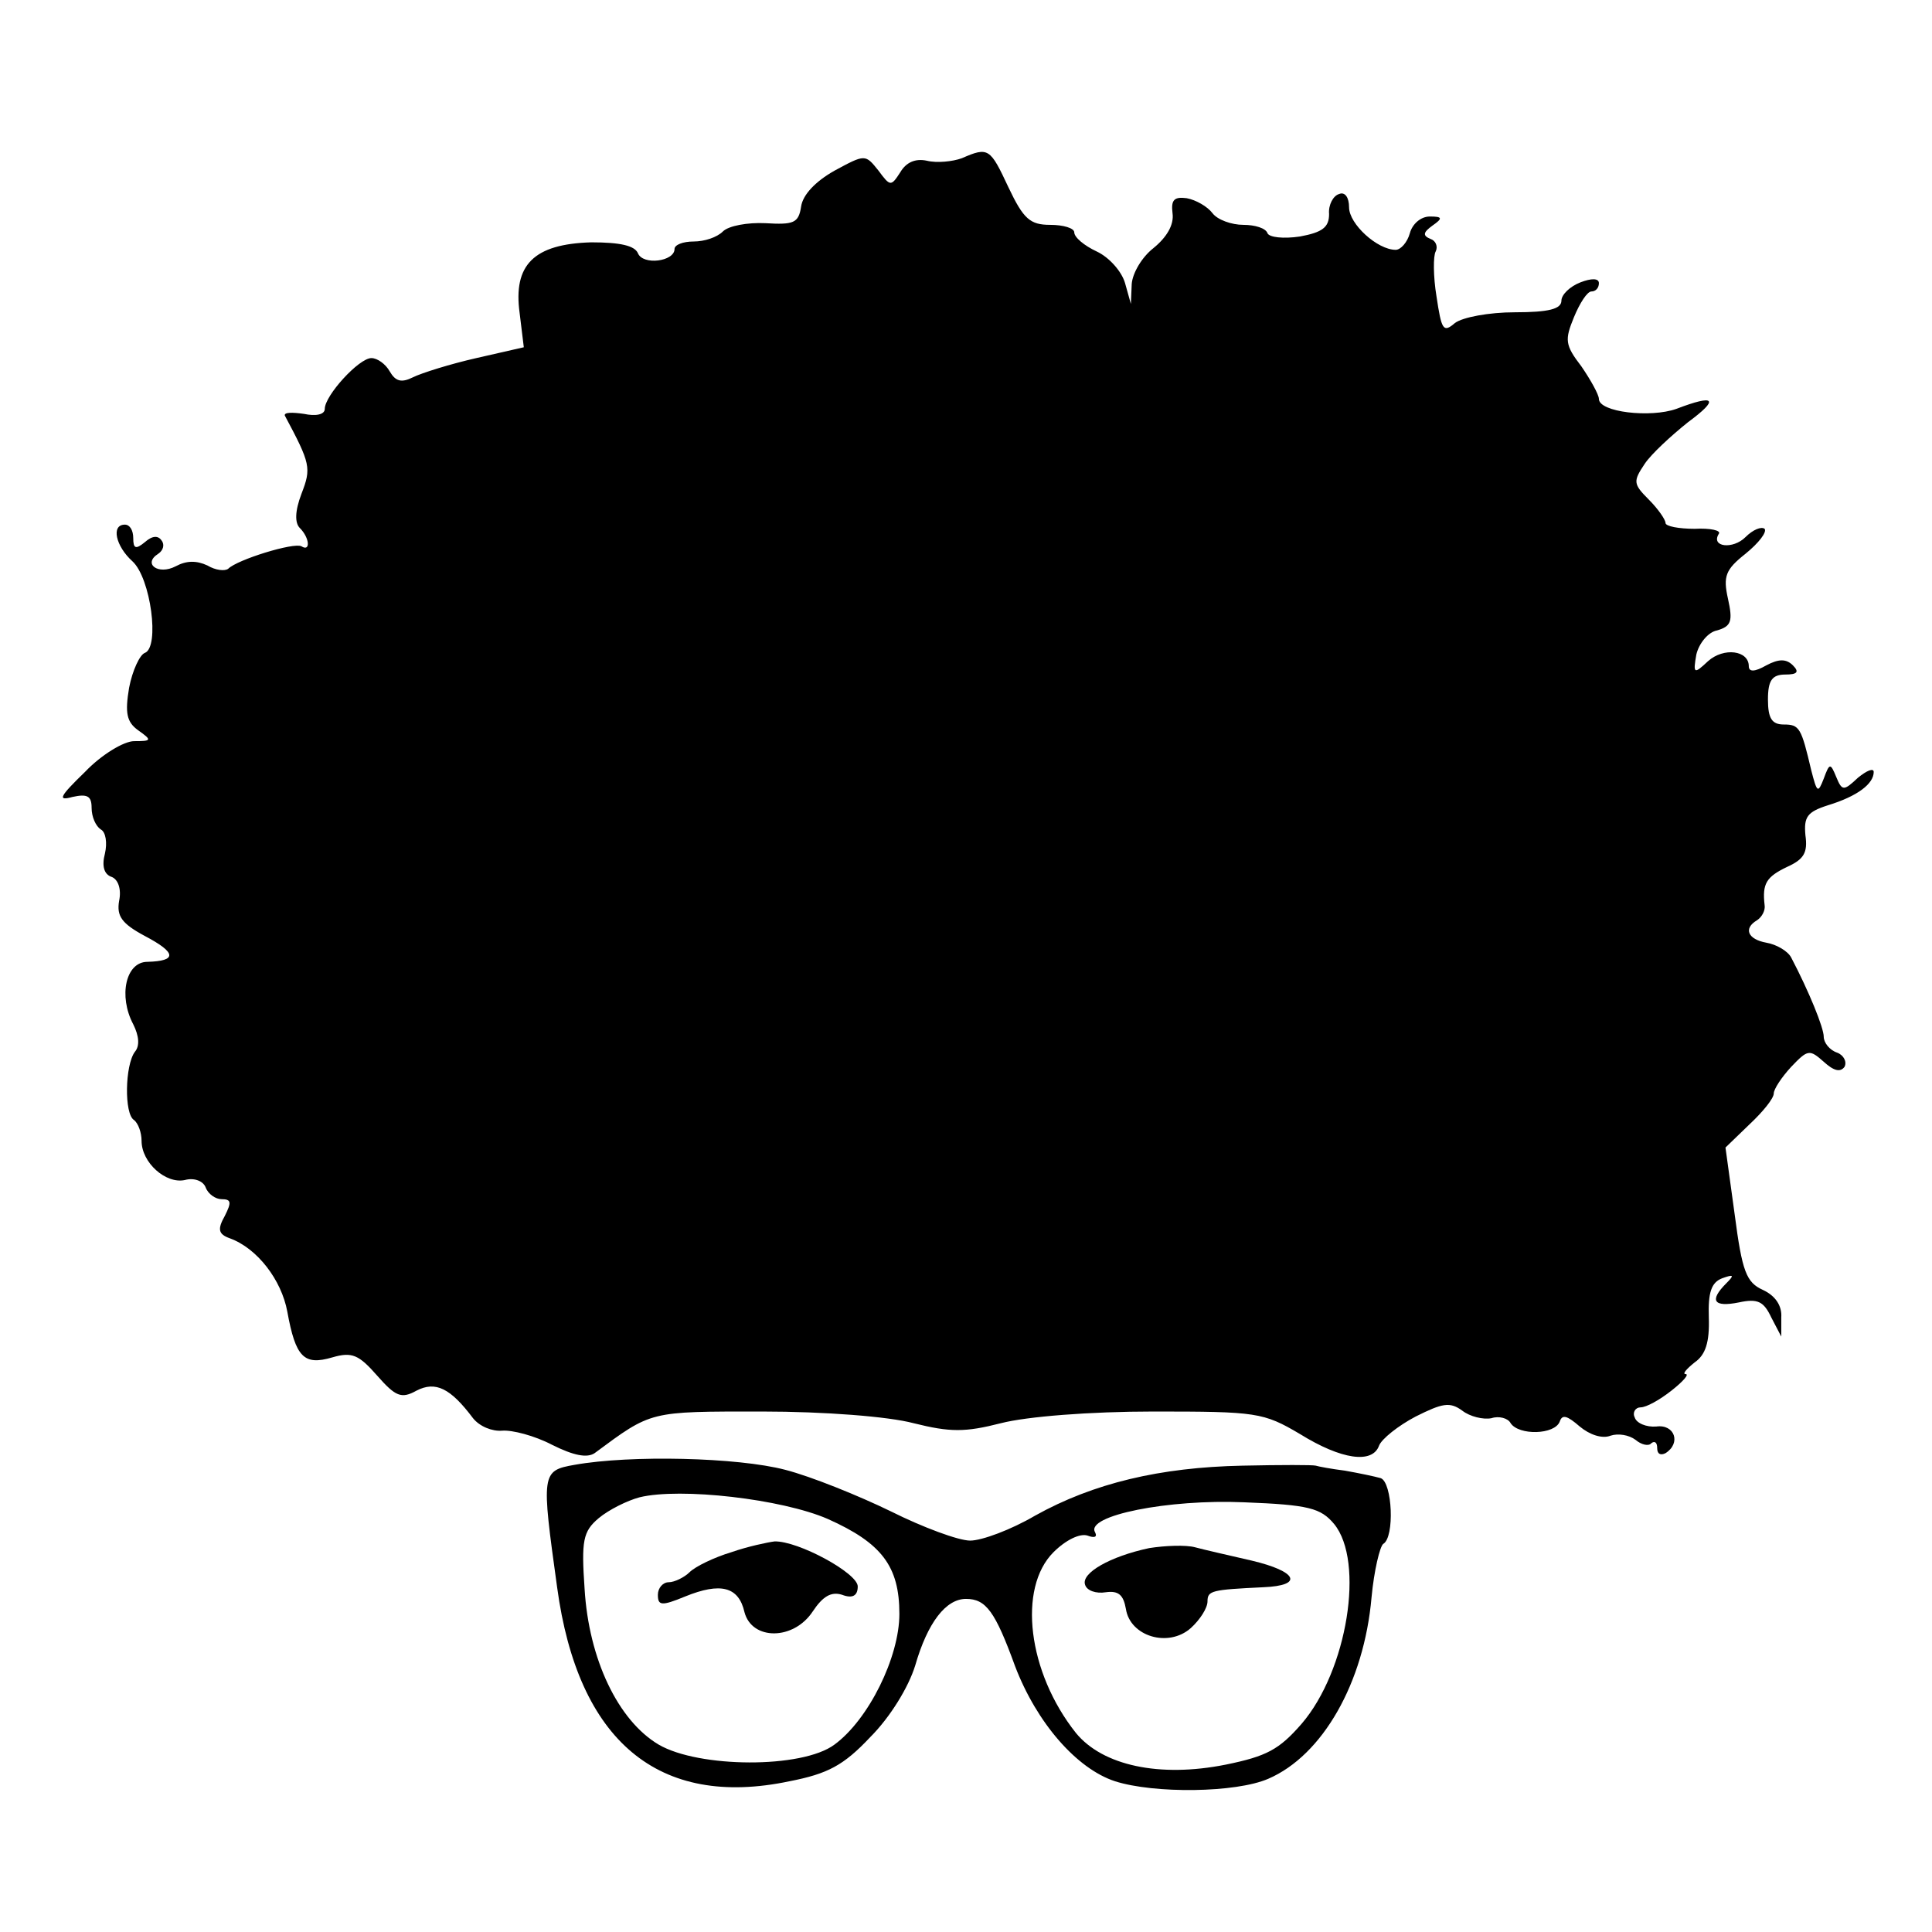
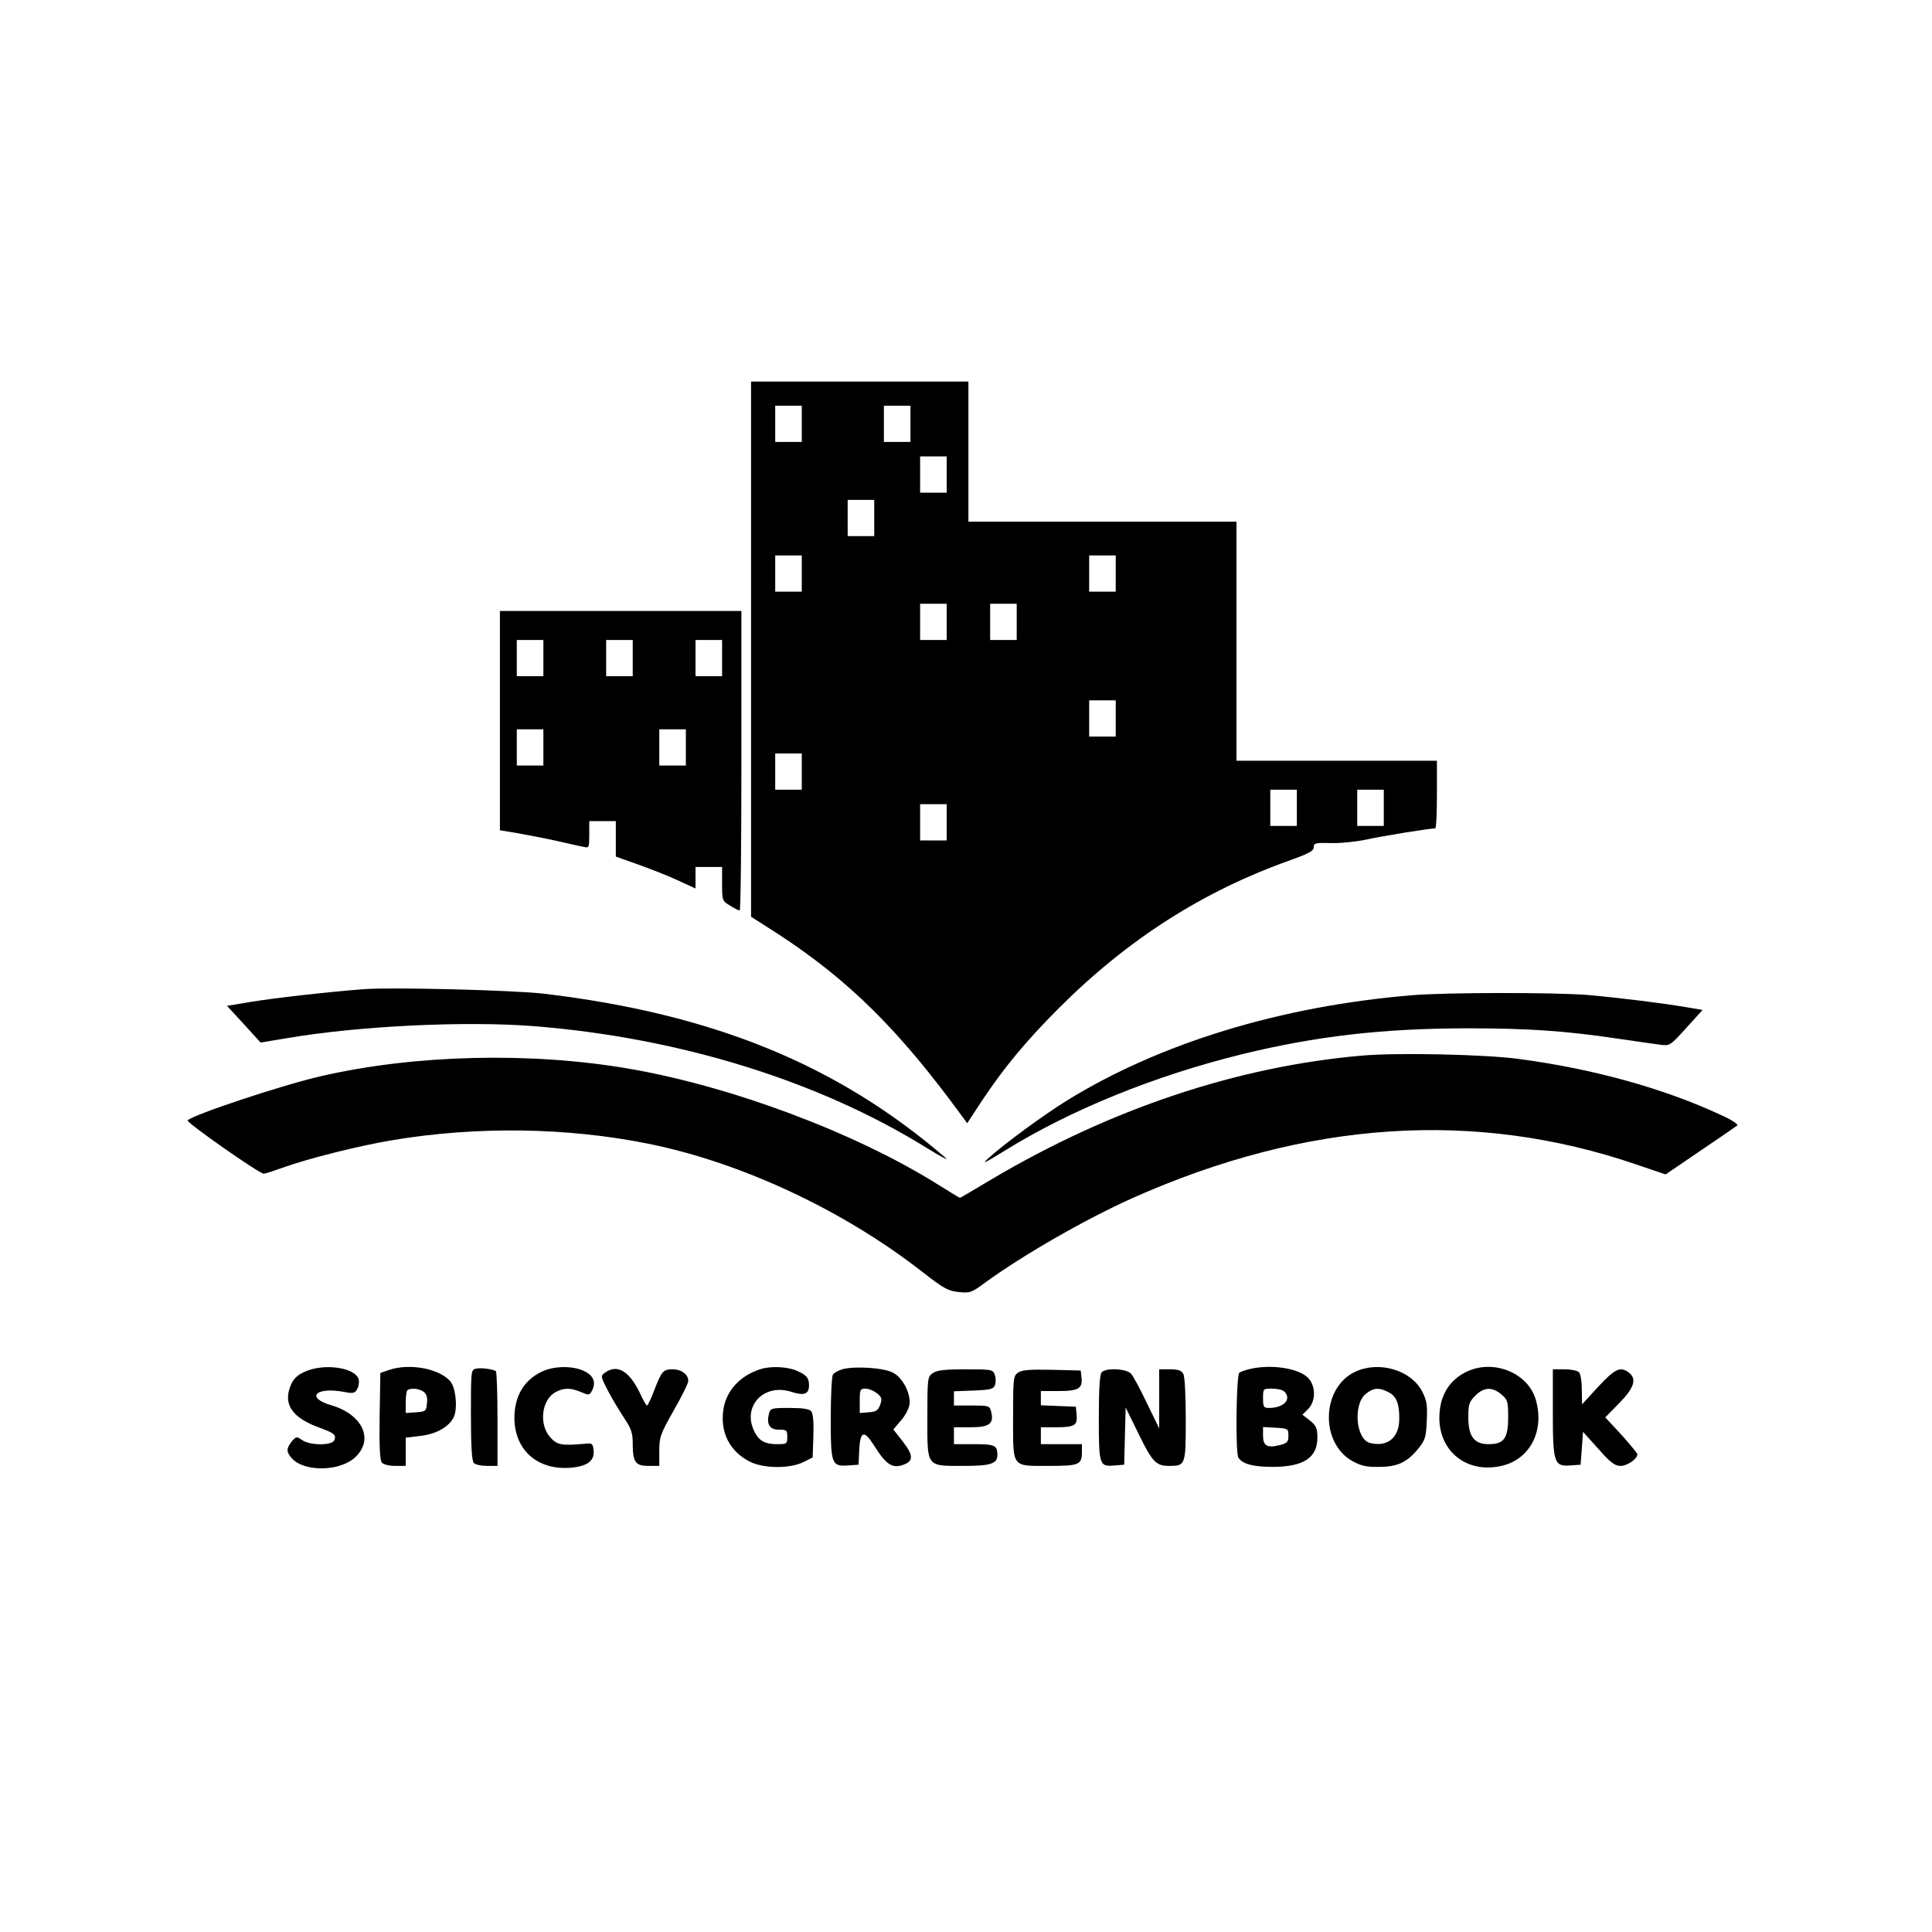
- <svg xmlns="http://www.w3.org/2000/svg" version="1.0" width="232pt" height="232pt" viewBox="0 0 232 232" preserveAspectRatio="xMidYMid meet">
-   <g transform="translate(0,232) scale(0.1,-0.1)" fill="#000000" stroke="none">
-     <path d="M1155 2130 c-11 -4 -30 -6 -42 -3 -14 3 -25 -2 -32 -14 -11 -17 -12 -17 -26 2 -16 20 -16 20 -53 0 -23 -13 -38 -29 -40 -43 -3 -20 -9 -22 -43 -20 -21 1 -44 -3 -51 -10 -7 -7 -22 -12 -35 -12 -13 0 -23 -4 -23 -9 0 -15 -38 -20 -44 -5 -4 9 -21 13 -56 13 -69 -2 -94 -27 -86 -85 l5 -41 -57 -13 c-31 -7 -66 -18 -76 -23 -14 -7 -21 -5 -28 7 -5 9 -15 16 -22 16 -15 0 -56 -45 -56 -61 0 -7 -11 -9 -25 -6 -14 2 -24 2 -23 -2 31 -58 32 -63 20 -94 -8 -21 -8 -35 -2 -41 12 -12 13 -29 2 -22 -9 5 -77 -16 -88 -27 -4 -3 -15 -2 -25 4 -13 6 -25 6 -38 -1 -21 -11 -40 3 -21 15 6 4 8 11 4 16 -4 6 -11 6 -20 -2 -11 -9 -14 -8 -14 5 0 9 -4 16 -10 16 -17 0 -11 -26 9 -44 22 -20 33 -103 15 -110 -6 -2 -15 -21 -19 -42 -5 -30 -3 -41 11 -51 17 -12 16 -13 -5 -13 -12 0 -39 -16 -59 -37 -31 -30 -33 -35 -15 -30 18 4 23 1 23 -13 0 -11 5 -22 11 -26 6 -3 8 -16 5 -29 -4 -15 -1 -25 8 -28 8 -3 12 -15 9 -29 -3 -18 3 -27 31 -42 38 -20 39 -30 3 -31 -26 0 -35 -41 -17 -75 7 -14 8 -26 2 -33 -12 -16 -13 -75 -1 -82 5 -4 9 -15 9 -25 0 -26 29 -52 52 -47 11 3 22 -1 25 -9 3 -8 12 -14 19 -14 12 0 12 -4 4 -20 -9 -16 -8 -22 6 -27 33 -12 62 -50 69 -88 10 -55 20 -65 54 -55 24 7 32 3 54 -22 22 -25 29 -28 47 -18 23 12 41 3 68 -33 8 -10 23 -16 35 -15 12 1 39 -6 60 -17 26 -13 42 -16 51 -10 69 51 65 50 201 50 75 0 152 -6 182 -14 44 -11 62 -11 105 0 31 8 107 14 183 14 124 0 132 -1 176 -27 50 -31 87 -36 95 -14 3 8 23 24 44 35 32 16 41 18 56 7 9 -7 25 -11 35 -9 9 3 20 0 23 -6 10 -15 53 -14 59 2 3 9 9 7 24 -6 12 -10 27 -15 37 -11 9 3 22 1 30 -5 7 -6 16 -8 19 -4 4 3 7 1 7 -6 0 -7 4 -9 10 -6 19 12 11 35 -11 32 -12 -1 -24 4 -26 11 -3 6 1 12 7 12 7 0 23 9 37 20 14 11 22 20 17 20 -4 0 1 6 11 14 13 9 18 24 17 54 -1 30 3 42 16 47 14 5 15 4 5 -6 -21 -21 -15 -29 15 -23 23 5 30 1 39 -18 l12 -23 0 23 c1 14 -7 26 -22 33 -20 9 -25 22 -34 91 l-11 80 29 28 c16 15 29 31 29 37 0 5 9 19 21 32 20 21 22 21 39 6 12 -11 20 -13 25 -6 3 6 -1 14 -9 17 -9 3 -16 12 -16 19 0 11 -18 55 -39 95 -4 8 -18 16 -30 18 -22 4 -28 17 -11 27 6 4 10 12 9 18 -3 26 2 34 27 46 20 9 25 17 22 38 -2 22 2 28 27 36 36 11 55 26 55 40 0 5 -8 2 -19 -7 -17 -16 -19 -16 -26 1 -7 17 -8 17 -15 -2 -7 -18 -8 -17 -15 10 -12 51 -14 55 -33 55 -14 0 -19 7 -19 30 0 23 5 30 21 30 14 0 17 3 9 11 -8 8 -17 8 -32 0 -14 -8 -21 -8 -21 -1 0 19 -30 23 -49 6 -17 -16 -18 -15 -14 8 3 13 14 27 25 29 17 5 19 11 13 38 -6 27 -3 35 21 54 16 13 26 26 23 30 -4 3 -14 -1 -23 -10 -15 -15 -42 -12 -32 4 3 4 -10 7 -29 6 -19 0 -35 3 -35 7 0 4 -9 17 -20 28 -19 19 -19 22 -5 43 8 12 32 34 52 50 38 28 33 34 -14 16 -31 -11 -93 -4 -93 12 0 5 -10 23 -21 39 -20 26 -20 32 -9 59 7 17 16 31 21 31 5 0 9 4 9 10 0 6 -9 6 -22 1 -13 -5 -23 -15 -23 -22 0 -10 -15 -14 -56 -14 -31 0 -63 -6 -72 -13 -14 -12 -16 -8 -22 32 -4 24 -4 49 -1 54 3 6 0 13 -6 15 -10 4 -9 8 2 16 13 9 12 11 -3 11 -11 0 -21 -9 -24 -20 -3 -11 -11 -20 -17 -20 -22 0 -56 31 -56 51 0 12 -5 19 -12 16 -7 -2 -13 -13 -12 -24 0 -16 -8 -22 -35 -27 -20 -3 -37 -1 -39 4 -2 6 -15 10 -29 10 -14 0 -31 6 -37 14 -6 8 -20 16 -31 18 -15 2 -19 -2 -17 -18 2 -14 -7 -29 -23 -42 -14 -11 -25 -30 -26 -43 l-1 -24 -7 25 c-4 14 -19 31 -34 38 -15 7 -27 17 -27 23 0 5 -13 9 -29 9 -24 0 -32 7 -50 45 -22 47 -24 49 -56 35z m-75 -491 c0 -11 -5 -19 -11 -19 -5 0 -8 4 -5 9 3 5 -1 14 -9 21 -12 10 -22 6 -55 -28 -48 -47 -53 -82 -13 -82 14 0 41 11 59 25 46 35 54 32 54 -20 0 -32 -4 -45 -14 -45 -11 0 -13 9 -9 37 l6 38 -33 -28 c-23 -20 -42 -27 -63 -25 -66 7 -61 73 9 117 48 31 84 31 84 0z m84 -46 c-7 -16 -14 -36 -14 -46 0 -10 -4 -15 -10 -12 -16 10 -11 57 8 71 27 21 32 16 16 -13z m33 -5 c-3 -8 -6 -5 -6 6 -1 11 2 17 5 13 3 -3 4 -12 1 -19z m56 10 c-13 -17 -14 -58 -2 -58 5 0 23 14 41 30 34 33 43 36 54 18 4 -6 -2 -19 -14 -29 -12 -9 -22 -20 -22 -23 0 -13 28 -5 53 14 33 26 40 25 31 -2 -6 -20 -5 -21 10 -9 18 15 22 1 4 -17 -17 -17 -38 -15 -38 3 0 14 -3 14 -24 0 -23 -15 -56 -12 -56 6 0 6 -9 5 -21 -1 -38 -21 -69 36 -37 68 16 16 33 16 21 0z m21 -12 c-3 -9 -10 -16 -15 -16 -5 0 -4 9 3 20 14 22 21 20 12 -4z m375 -45 c33 -23 38 -41 12 -48 -26 -7 -26 -8 0 -34 45 -45 2 -71 -81 -49 -33 9 -40 15 -35 28 4 9 10 28 13 42 3 13 15 32 26 41 12 10 18 21 14 25 -4 4 -14 1 -23 -6 -12 -10 -15 -10 -15 2 0 8 3 18 7 22 10 10 54 -2 82 -23z m-199 -11 c0 -24 3 -28 18 -23 13 5 15 3 5 -7 -19 -20 -43 -4 -43 30 0 16 5 30 10 30 6 0 10 -13 10 -30z m-601 -11 c14 -32 14 -32 26 -9 10 19 12 11 11 -55 -1 -51 -5 -80 -13 -82 -20 -7 -33 31 -23 66 9 32 -3 54 -14 25 -4 -10 -14 -14 -26 -11 -15 4 -24 -2 -35 -24 -9 -16 -22 -29 -31 -29 -8 0 -17 -7 -20 -15 -4 -8 -11 -15 -17 -15 -17 0 -47 32 -47 49 0 11 8 7 26 -14 l25 -30 -6 44 -6 44 21 -24 20 -24 20 24 c11 13 20 31 20 42 0 26 18 33 22 9 6 -37 23 -20 21 20 -2 48 7 51 26 9z m-109 -37 c0 -5 -7 -9 -15 -9 -8 0 -12 4 -9 9 3 4 9 8 15 8 5 0 9 -4 9 -8z m-85 -22 c3 -5 1 -10 -4 -10 -6 0 -11 5 -11 10 0 6 2 10 4 10 3 0 8 -4 11 -10z m1085 -81 c16 -30 5 -49 -28 -49 -53 0 -70 53 -20 63 13 2 26 5 30 6 4 0 12 -8 18 -20z m-1082 -21 c2 -16 -1 -28 -7 -28 -6 0 -11 9 -11 19 0 26 -17 36 -35 21 -8 -7 -15 -8 -15 -3 0 17 14 24 40 21 19 -2 26 -10 28 -30z m13 -86 c-14 -5 -79 49 -80 66 -1 7 20 -4 45 -24 25 -21 41 -40 35 -42z m-152 45 c14 -18 2 -30 -15 -16 -11 9 -16 5 -24 -16 -14 -37 -13 -60 5 -75 11 -9 23 -3 63 34 54 51 57 52 66 31 13 -35 -31 -84 -50 -54 -4 7 -16 1 -34 -16 -42 -40 -64 -31 -68 28 -2 32 2 57 13 73 18 27 28 30 44 11z m1279 -30 c4 -33 -18 -45 -54 -29 -23 11 -32 41 -17 56 4 4 21 6 38 4 24 -2 31 -8 33 -31z m92 -36 c0 -4 -20 -14 -45 -21 -46 -13 -52 -30 -9 -30 13 0 24 -5 24 -10 0 -6 -10 -8 -22 -5 -13 3 -29 1 -37 -4 -12 -8 -12 -12 -2 -25 8 -9 21 -16 30 -17 9 0 11 -3 4 -5 -26 -11 -53 16 -53 52 0 31 4 37 43 54 46 21 67 25 67 11z" />
-     <rect x="420" y="1100" width="1500" height="600" fill="black" />
-     <path d="M690 561 c-40 -7 -40 -10 -21 -147 25 -185 122 -266 279 -233 46 9 65 19 97 53 24 24 46 60 54 86 15 52 37 80 61 80 24 0 35 -15 59 -81 26 -68 74 -123 120 -138 47 -15 145 -14 184 3 65 28 115 115 124 218 3 32 10 61 14 64 14 8 11 74 -3 79 -7 2 -26 6 -43 9 -16 2 -32 5 -35 6 -3 1 -42 1 -88 0 -99 -2 -179 -21 -249 -60 -29 -17 -64 -30 -78 -30 -14 0 -57 16 -95 35 -39 19 -96 42 -127 50 -57 15 -186 18 -253 6z m304 -65 c65 -29 86 -57 86 -114 0 -52 -37 -127 -78 -157 -39 -29 -163 -28 -211 0 -49 29 -84 103 -89 187 -4 58 -2 69 17 85 12 10 34 21 49 25 49 12 171 -2 226 -26z m608 -6 c37 -45 16 -176 -39 -240 -27 -31 -42 -39 -91 -49 -80 -16 -148 -1 -180 38 -58 73 -70 174 -27 217 15 15 32 23 41 20 8 -3 12 -2 9 4 -12 20 88 40 179 36 78 -3 92 -7 108 -26z" />
-     <path d="M878 456 c-20 -6 -43 -17 -50 -24 -6 -6 -18 -12 -25 -12 -7 0 -13 -7 -13 -15 0 -13 4 -14 33 -2 42 17 64 12 71 -19 9 -34 59 -34 82 1 12 18 22 24 35 20 13 -5 19 -1 19 10 0 16 -72 55 -100 54 -8 -1 -32 -6 -52 -13z" />
-     <path d="M1380 461 c-47 -10 -82 -30 -77 -44 2 -7 13 -11 25 -9 15 2 21 -3 24 -20 5 -33 51 -47 78 -23 11 10 20 24 20 32 0 13 5 14 67 17 49 2 41 19 -14 32 -26 6 -57 13 -68 16 -11 3 -36 2 -55 -1z" />
+ <svg xmlns="http://www.w3.org/2000/svg" version="1.0" width="800pt" height="800pt" viewBox="0 0 800 800" preserveAspectRatio="xMidYMid meet">
+   <g transform="translate(0,800) scale(0.1,-0.1)" fill="#000000" stroke="none">
+     <path d="M3110 5312 l0 -1108 108 -69 c295 -192 504 -398 767 -759 l20 -27 61 93 c91 137 183 248 318 383 287 287 599 486 964 615 72 26 92 37 92 52 0 17 7 19 73 17 39 -1 106 6 147 15 62 14 255 45 283 46 4 0 7 63 7 140 l0 140 -415 0 -415 0 0 495 0 495 -555 0 -555 0 0 290 0 290 -450 0 -450 0 0 -1108z m210 933 l0 -75 -55 0 -55 0 0 75 0 75 55 0 55 0 0 -75z m450 0 l0 -75 -55 0 -55 0 0 75 0 75 55 0 55 0 0 -75z m150 -210 l0 -75 -55 0 -55 0 0 75 0 75 55 0 55 0 0 -75z m-300 -180 l0 -75 -55 0 -55 0 0 75 0 75 55 0 55 0 0 -75z m-300 -230 l0 -75 -55 0 -55 0 0 75 0 75 55 0 55 0 0 -75z m1300 0 l0 -75 -55 0 -55 0 0 75 0 75 55 0 55 0 0 -75z m-700 -200 l0 -75 -55 0 -55 0 0 75 0 75 55 0 55 0 0 -75z m290 0 l0 -75 -55 0 -55 0 0 75 0 75 55 0 55 0 0 -75z m410 -400 l0 -75 -55 0 -55 0 0 75 0 75 55 0 55 0 0 -75z m-1300 -220 l0 -75 -55 0 -55 0 0 75 0 75 55 0 55 0 0 -75z m2050 -150 l0 -75 -55 0 -55 0 0 75 0 75 55 0 55 0 0 -75z m360 0 l0 -75 -55 0 -55 0 0 75 0 75 55 0 55 0 0 -75z m-1810 -60 l0 -75 -55 0 -55 0 0 75 0 75 55 0 55 0 0 -75z" />
+     <path d="M2070 5016 l0 -454 73 -12 c39 -7 113 -21 162 -32 50 -11 100 -23 113 -25 21 -5 22 -2 22 51 l0 56 55 0 55 0 0 -74 0 -73 93 -33 c50 -18 125 -47 165 -66 l72 -33 0 45 0 44 55 0 55 0 0 -70 c0 -69 1 -71 33 -90 17 -11 35 -20 40 -20 4 0 7 279 7 620 l0 620 -500 0 -500 0 0 -454z m180 259 l0 -75 -55 0 -55 0 0 75 0 75 55 0 55 0 0 -75z m370 0 l0 -75 -55 0 -55 0 0 75 0 75 55 0 55 0 0 -75z m370 0 l0 -75 -55 0 -55 0 0 75 0 75 55 0 55 0 0 -75z m-740 -370 l0 -75 -55 0 -55 0 0 75 0 75 55 0 55 0 0 -75z m590 0 l0 -75 -55 0 -55 0 0 75 0 75 55 0 55 0 0 -75z" />
+     <path d="M1505 3904 c-153 -12 -373 -37 -462 -52 l-103 -17 70 -76 69 -76 108 18 c298 51 738 72 1023 50 604 -48 1182 -227 1630 -506 58 -36 92 -53 75 -39 -447 385 -960 595 -1660 679 -124 15 -636 28 -750 19z" />
+     <path d="M5847 3879 c-542 -45 -1044 -198 -1429 -436 -97 -60 -259 -179 -323 -237 -33 -29 -21 -24 65 29 274 170 622 311 984 400 308 75 580 106 926 107 258 0 408 -10 630 -43 74 -11 153 -22 175 -25 39 -5 41 -4 107 69 l68 75 -65 11 c-98 17 -277 39 -410 51 -138 11 -583 11 -728 -1z" />
+     <path d="M5640 3629 c-519 -45 -1045 -222 -1537 -514 -69 -41 -126 -75 -128 -75 -2 0 -43 25 -91 55 -341 214 -855 407 -1281 480 -408 70 -886 58 -1273 -31 -158 -36 -526 -158 -553 -183 -8 -8 297 -221 315 -221 6 0 43 12 82 26 102 37 314 90 452 113 348 58 722 53 1059 -15 386 -78 809 -276 1136 -532 86 -67 106 -78 149 -82 46 -5 53 -3 112 41 157 114 412 260 603 346 722 323 1422 370 2091 141 l121 -41 144 98 c79 53 148 101 153 105 4 5 -27 25 -70 44 -235 109 -525 190 -834 231 -139 19 -505 27 -650 14z" />
+     <path d="M1262 2320 c-31 -14 -47 -29 -58 -56 -33 -78 5 -134 117 -175 65 -24 72 -30 63 -53 -9 -22 -101 -22 -133 1 -23 16 -25 15 -43 -6 -23 -29 -23 -43 0 -69 51 -58 201 -56 264 5 77 73 29 176 -100 214 -109 32 -65 78 55 55 36 -7 43 -5 53 14 6 11 8 29 5 39 -15 49 -144 67 -223 31z" />
+     <path d="M1610 2327 l-35 -12 -3 -179 c-2 -123 1 -183 9 -192 7 -8 30 -14 55 -14 l44 0 0 59 0 58 59 7 c65 7 118 36 139 76 18 35 10 124 -14 151 -47 53 -169 75 -254 46z m144 -90 c12 -9 17 -23 14 -47 -3 -33 -5 -35 -45 -38 l-43 -3 0 44 c0 24 3 47 7 50 11 11 48 8 67 -6z" />
+     <path d="M1973 2333 c-23 -4 -23 -5 -23 -192 0 -132 4 -191 12 -199 7 -7 31 -12 55 -12 l43 0 0 194 c0 107 -3 197 -7 199 -16 8 -59 14 -80 10z" />
+     <path d="M2245 2321 c-75 -35 -115 -102 -115 -193 1 -135 99 -219 239 -205 65 7 93 29 89 71 -3 28 -6 31 -33 28 -100 -9 -118 -6 -147 27 -48 54 -35 156 23 187 35 18 61 18 104 0 33 -14 36 -14 46 5 18 34 7 63 -31 81 -45 23 -124 23 -175 -1z" />
+     <path d="M3150 2331 c-86 -27 -144 -90 -155 -170 -13 -93 27 -171 109 -213 56 -29 165 -30 221 -3 l40 20 3 88 c2 57 -1 94 -9 103 -8 10 -35 14 -90 14 -75 0 -79 -1 -85 -24 -11 -44 3 -66 42 -66 31 0 34 -2 34 -30 0 -28 -2 -30 -41 -30 -51 0 -75 13 -94 50 -55 105 37 205 154 166 51 -16 71 -9 71 28 0 31 -11 43 -53 61 -38 16 -105 19 -147 6z" />
+     <path d="M3491 2331 c-18 -5 -37 -15 -42 -23 -5 -7 -9 -88 -9 -180 0 -192 3 -201 74 -196 l41 3 3 63 c4 76 20 81 59 20 53 -85 79 -101 127 -82 39 15 37 40 -5 94 l-40 51 29 34 c17 18 33 47 37 64 10 44 -25 115 -67 137 -37 20 -154 28 -207 15z m140 -100 c20 -16 22 -23 14 -47 -9 -24 -17 -30 -48 -32 l-37 -3 0 50 c0 47 2 51 24 51 13 0 34 -9 47 -19z" />
+     <path d="M5174 2331 c-17 -4 -36 -11 -42 -15 -13 -8 -17 -333 -4 -352 17 -26 60 -38 142 -38 128 0 185 38 185 121 0 39 -5 50 -31 71 l-31 24 24 24 c32 32 32 96 -1 129 -40 40 -153 57 -242 36z m144 -93 c32 -32 -2 -68 -64 -68 -21 0 -24 4 -24 40 0 40 0 40 38 40 21 0 43 -5 50 -12z m17 -183 c0 -26 -5 -31 -36 -39 -52 -13 -69 -3 -69 39 l0 36 53 -3 c50 -3 52 -4 52 -33z" />
+     <path d="M5614 2321 c-142 -64 -150 -295 -14 -371 36 -20 59 -25 111 -24 76 0 116 19 163 77 28 35 31 47 34 115 3 66 0 83 -20 122 -47 87 -176 125 -274 81z m136 -86 c33 -17 45 -48 44 -113 -1 -76 -50 -115 -121 -97 -58 14 -71 157 -19 202 32 27 56 29 96 8z" />
+     <path d="M6075 2321 c-75 -35 -115 -102 -115 -193 1 -141 116 -230 257 -198 117 26 179 143 143 272 -31 112 -173 171 -285 119z m142 -95 c26 -22 28 -30 28 -94 0 -88 -17 -112 -81 -112 -60 0 -84 32 -84 112 0 52 3 63 29 89 36 36 70 37 108 5z" />
+     <path d="M2505 2316 c-19 -13 -18 -16 13 -76 18 -34 49 -86 68 -114 28 -42 34 -60 34 -104 0 -76 11 -92 65 -92 l45 0 0 63 c0 57 5 70 60 167 33 58 60 112 60 122 0 27 -29 48 -64 48 -40 0 -46 -7 -77 -87 -13 -35 -27 -63 -30 -63 -3 0 -16 23 -29 51 -44 92 -94 122 -145 85z" />
+     <path d="M3862 2314 c-21 -15 -22 -21 -22 -184 0 -208 -6 -200 152 -200 109 0 138 9 138 45 0 40 -10 45 -96 45 l-84 0 0 35 0 35 70 0 c77 0 97 15 84 65 -6 24 -9 25 -80 25 l-74 0 0 30 0 29 81 3 c71 3 83 6 89 23 4 11 4 30 -1 43 -8 21 -13 22 -121 22 -87 0 -119 -4 -136 -16z" />
+     <path d="M4215 2316 c-19 -13 -20 -26 -20 -186 0 -211 -8 -200 150 -200 123 0 135 5 135 57 l0 33 -85 0 -85 0 0 35 0 35 63 0 c77 0 89 8 85 51 l-3 34 -72 3 -73 3 0 29 0 30 74 0 c82 0 100 11 94 57 l-3 28 -120 3 c-93 2 -125 -1 -140 -12z" />
+     <path d="M4562 2318 c-8 -8 -12 -65 -12 -189 0 -198 2 -203 67 -197 l38 3 3 118 3 119 54 -110 c56 -115 72 -132 125 -132 69 0 70 2 70 191 0 98 -4 178 -10 190 -8 14 -21 19 -55 19 l-45 0 0 -122 0 -123 -51 105 c-27 57 -57 113 -66 122 -19 21 -102 25 -121 6z" />
+     <path d="M6430 2152 c0 -210 5 -225 73 -220 l42 3 5 68 5 68 63 -70 c51 -58 69 -71 93 -71 27 0 69 29 69 48 0 4 -30 41 -66 81 l-67 72 58 59 c62 63 74 101 39 127 -35 26 -57 15 -126 -59 l-67 -73 -1 61 c0 33 -5 65 -12 72 -7 7 -34 12 -60 12 l-48 0 0 -178z" />
  </g>
</svg>
